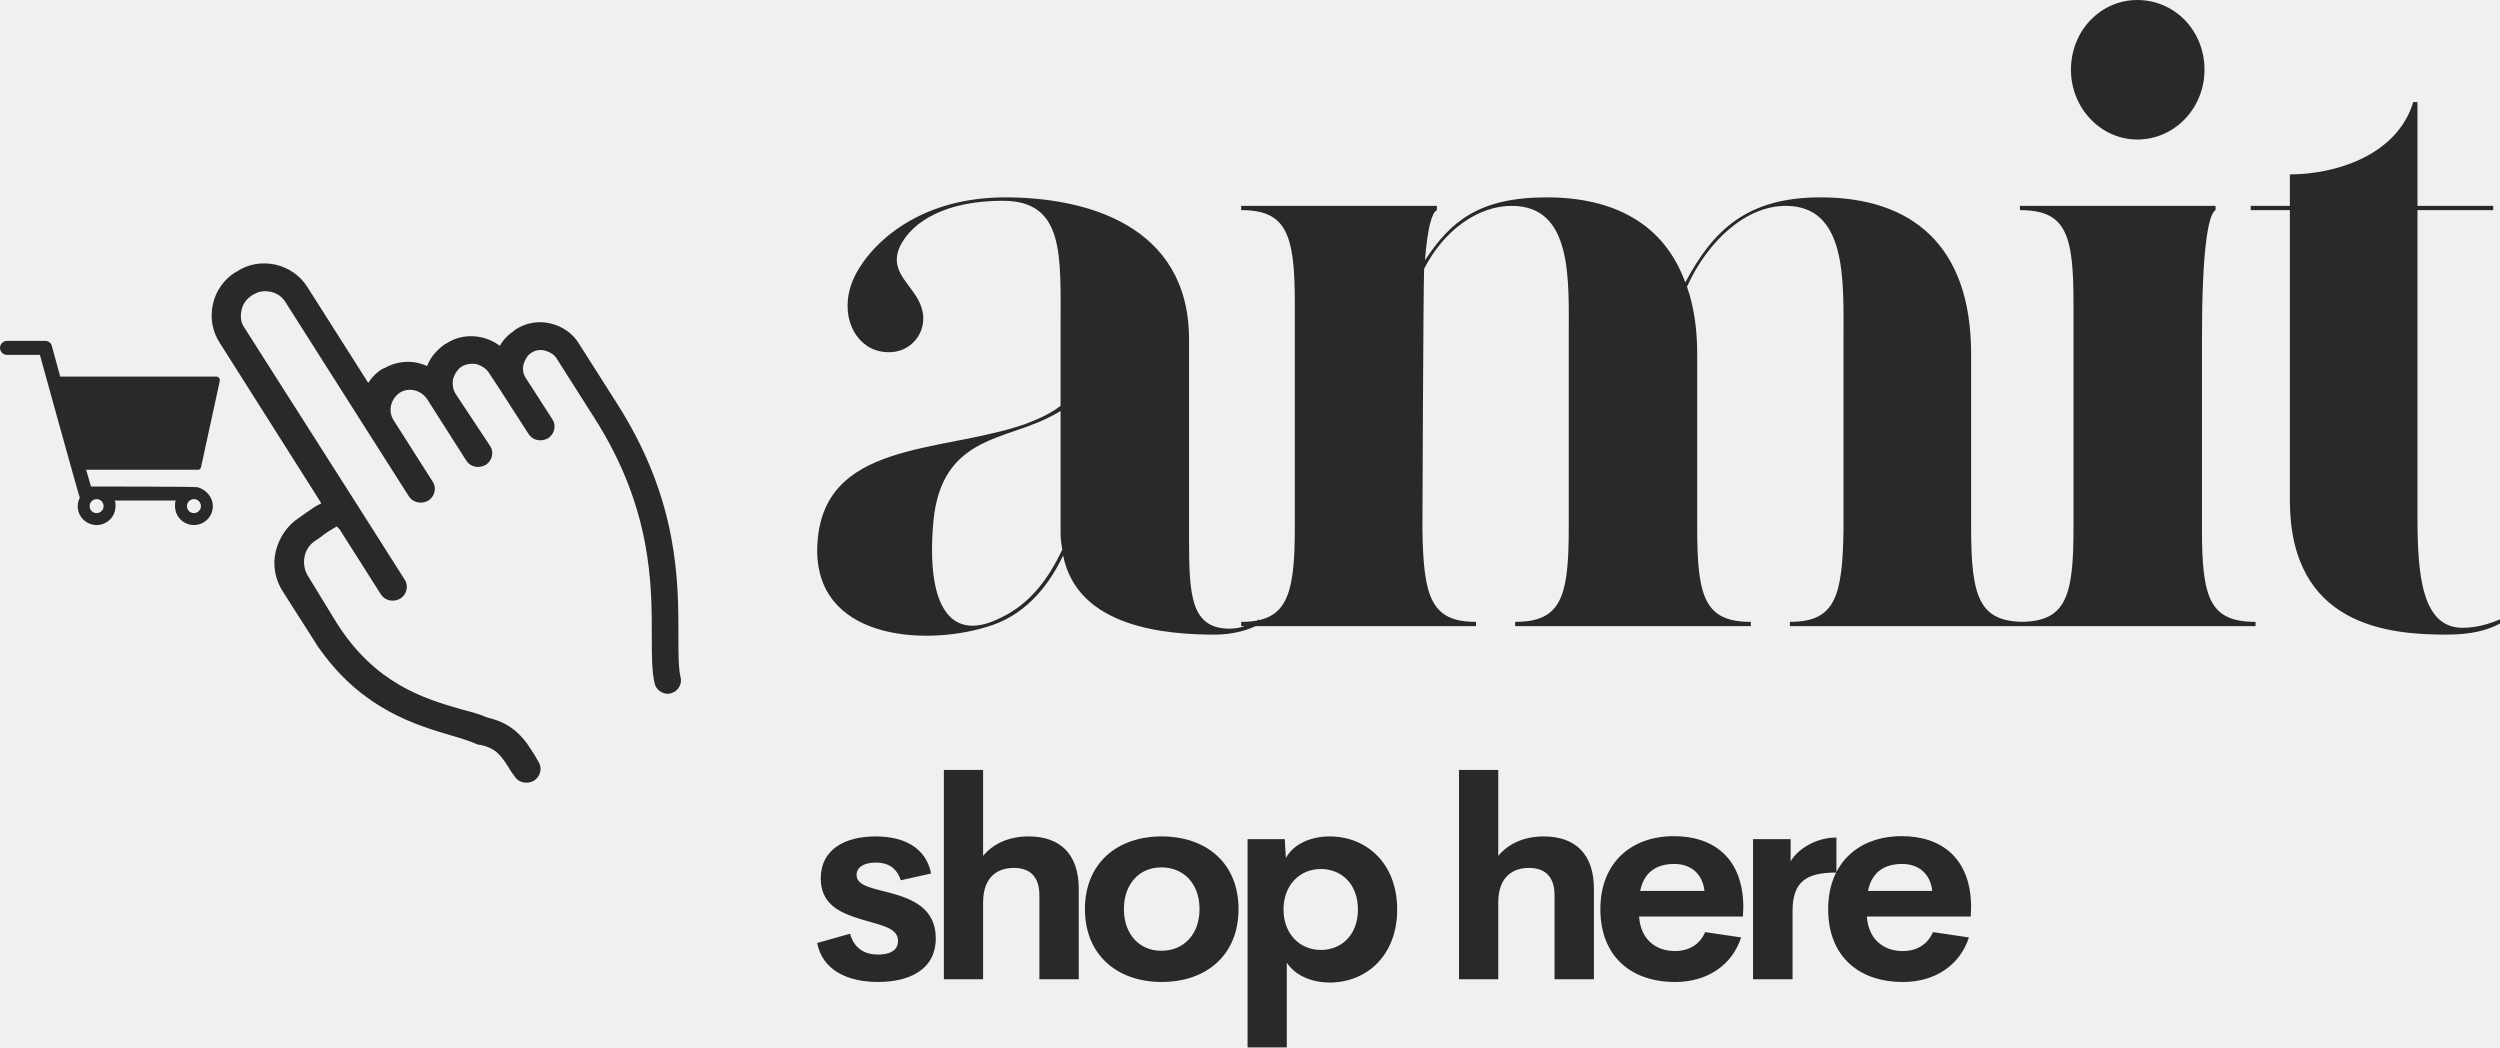
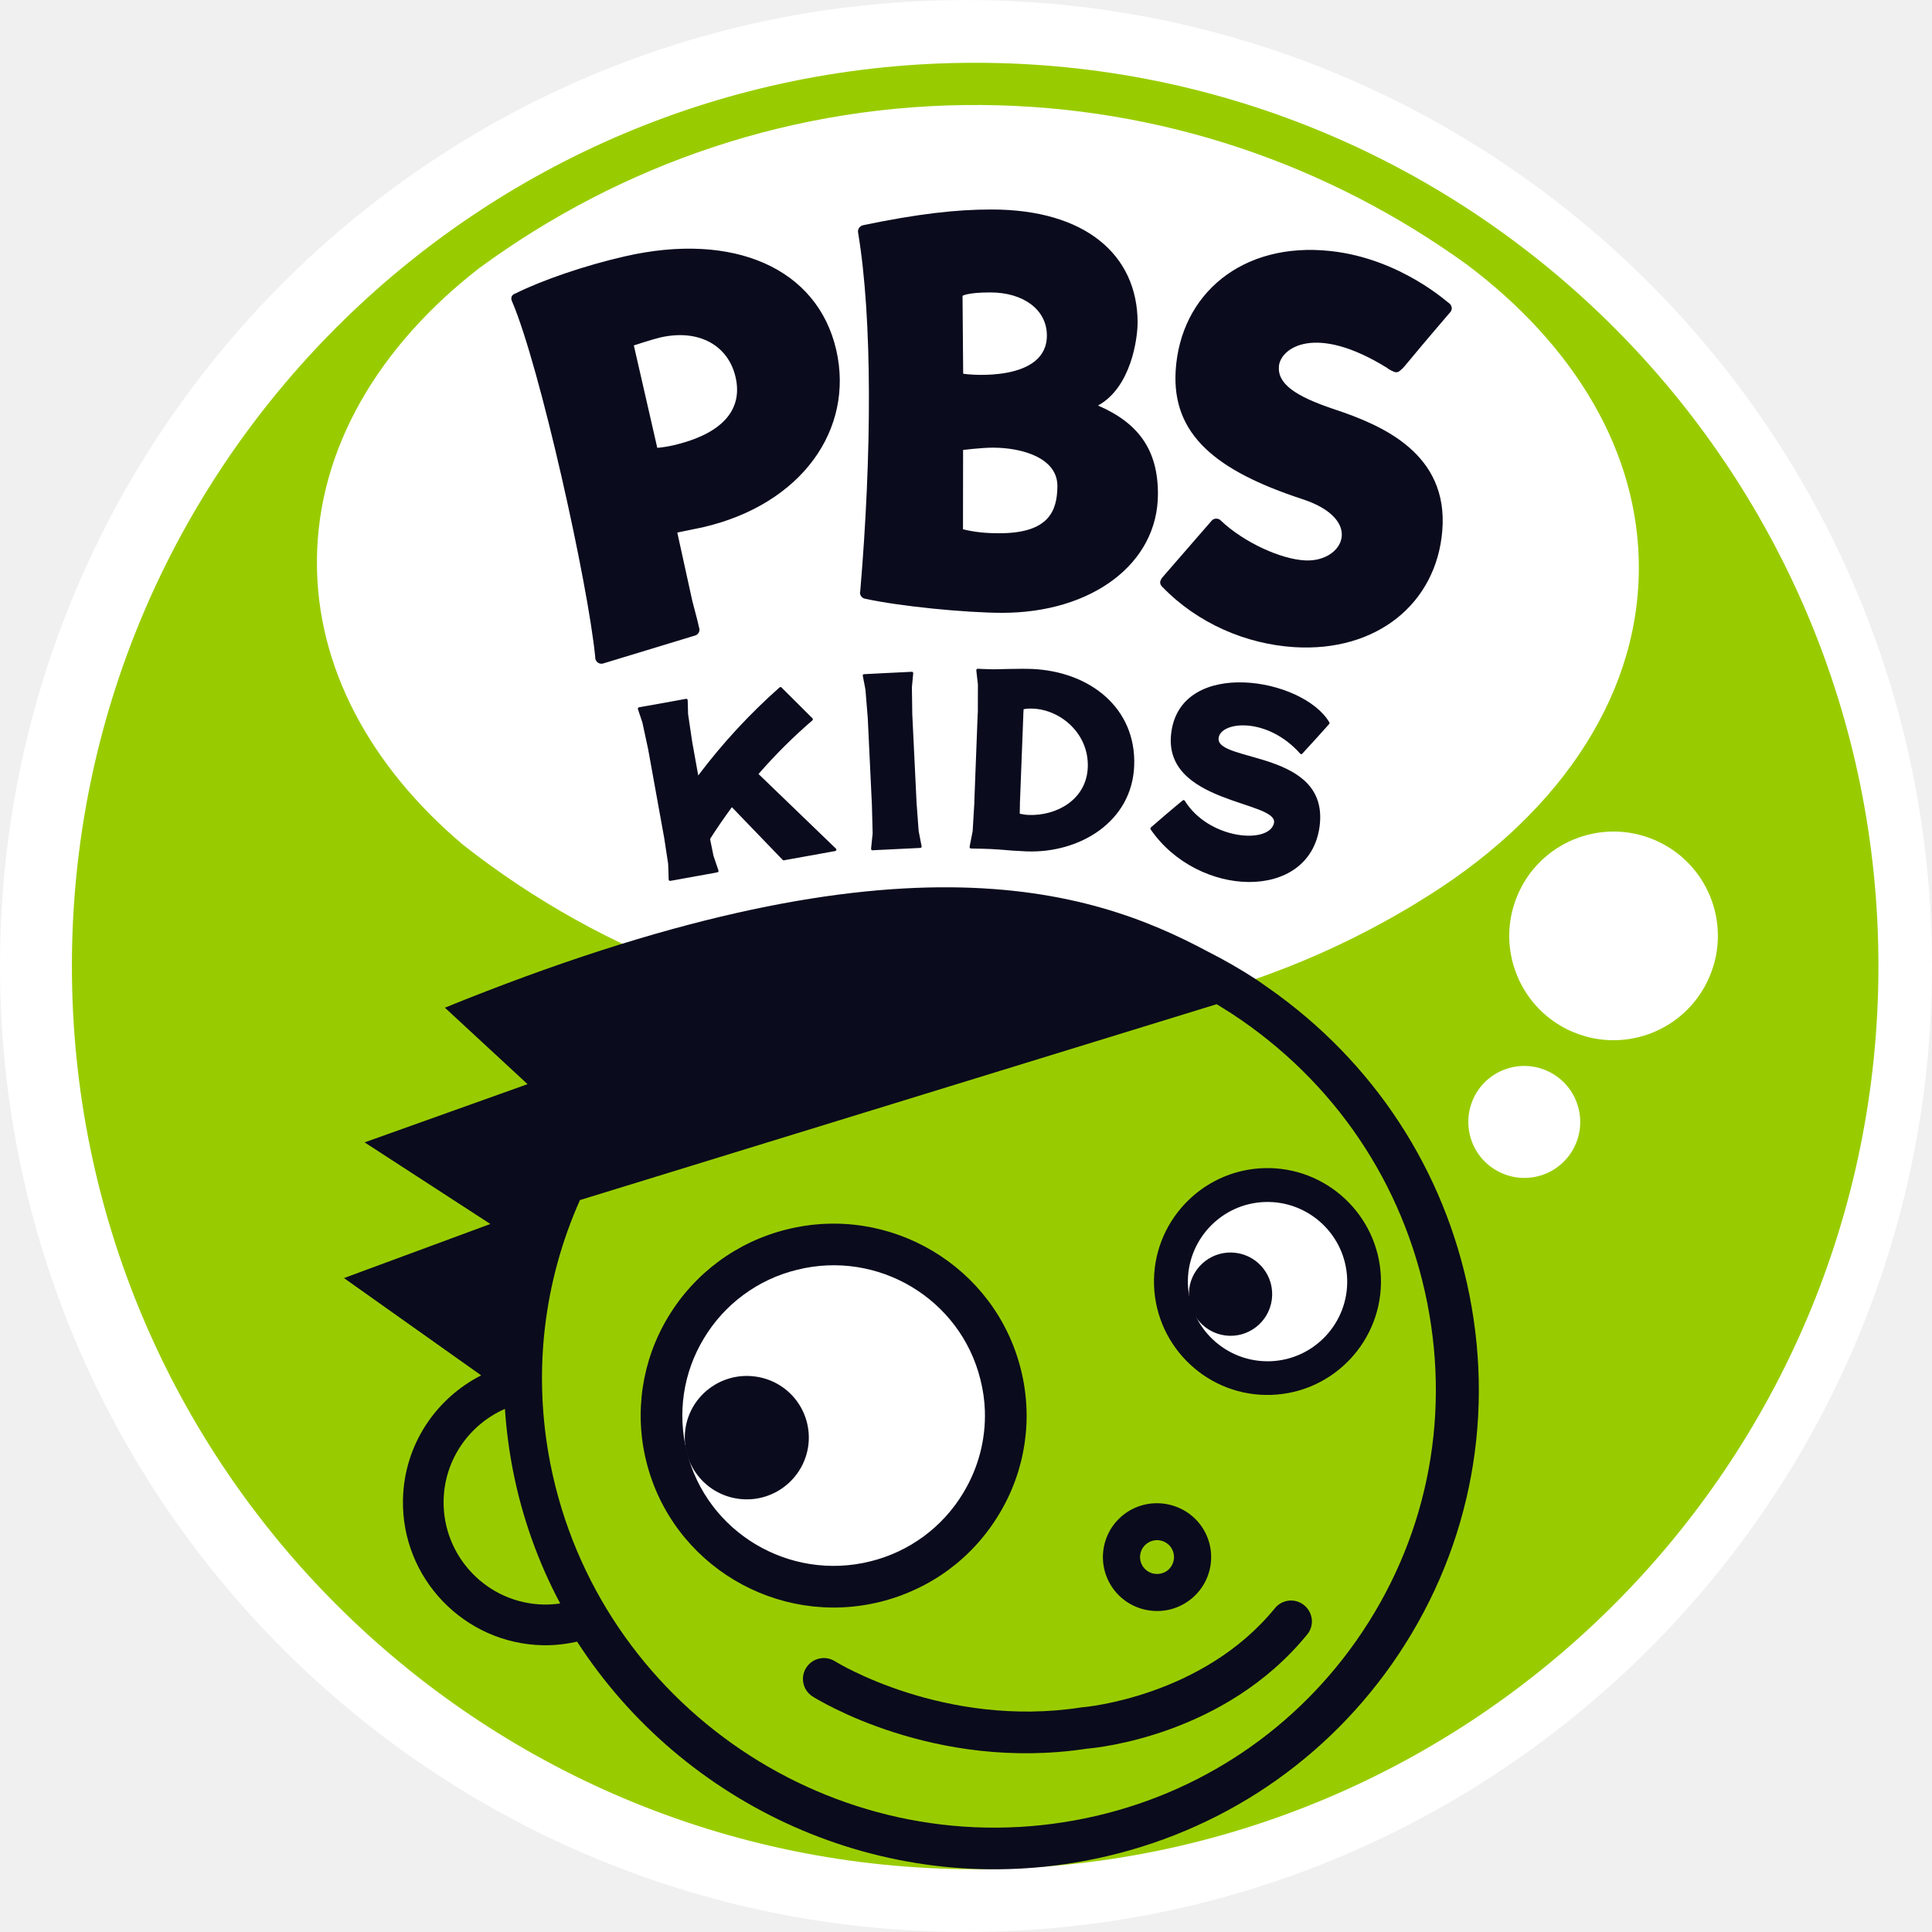
- <svg xmlns="http://www.w3.org/2000/svg" width="370.167" height="155.085" viewBox="0 0 370.167 155.085" class="css-1j8o68f">
-   <defs id="SvgjsDefs1029" />
-   <g id="SvgjsG1030" featurekey="symbolFeature-0" transform="matrix(1.036627,0,0,1.036627,-1.451278,25.18089)" fill="#292929">
-     <path d="M30.1,42.5l2.7-12.4c0-0.1,0-0.3-0.1-0.4c-0.1-0.1-0.2-0.2-0.4-0.2H10l-1.2-4.4c-0.1-0.4-0.5-0.7-0.9-0.7H2.4  c-0.5,0-1,0.4-1,1c0,0.5,0.4,1,1,1h4.7c0,0,5.6,20.3,5.7,20.4c-0.2,0.4-0.3,0.8-0.3,1.2c0,1.5,1.2,2.7,2.7,2.7s2.7-1.2,2.7-2.7  c0-0.3,0-0.5-0.1-0.8h8.7c-0.1,0.2-0.1,0.5-0.1,0.8c0,1.5,1.2,2.7,2.7,2.7c1.5,0,2.7-1.2,2.7-2.7c0-1.3-1-2.4-2.2-2.7  c-0.1-0.1-15.2-0.1-15.2-0.1l-0.7-2.4h15.9C29.8,42.9,30,42.7,30.1,42.5z M29.1,47c0.6,0,1,0.5,1,1c0,0.6-0.5,1-1,1  c-0.6,0-1-0.5-1-1C28.1,47.4,28.6,47,29.1,47z M15.2,47c0.6,0,1,0.5,1,1c0,0.6-0.5,1-1,1c-0.6,0-1-0.5-1-1  C14.2,47.4,14.7,47,15.2,47z" />
-     <path d="M98.6,72.4c-0.3-1.3-0.3-3.4-0.3-5.8c0-7.7,0.1-19.4-8.8-33.3c0,0,0,0,0,0l-5.4-8.5c-0.9-1.5-2.4-2.5-4.1-2.9  c-1.7-0.4-3.5-0.1-5,0.9c0,0-0.1,0-0.1,0.1c-0.9,0.6-1.6,1.3-2.1,2.2c-0.8-0.6-1.7-1-2.6-1.2c-1.8-0.4-3.6-0.1-5.1,0.9  c-0.1,0-0.1,0.1-0.2,0.1c-1.1,0.8-2,1.8-2.5,3.1c-1.9-0.9-4.2-0.8-6.1,0.3c-0.1,0-0.2,0.1-0.3,0.1c-0.8,0.5-1.5,1.2-2,2l-8.7-13.7  c-1-1.6-2.7-2.8-4.6-3.2c-1.9-0.4-3.8-0.1-5.5,1c0,0,0,0-0.1,0.1c0,0-0.1,0-0.1,0c-1.6,1-2.8,2.7-3.2,4.6c-0.4,1.9-0.1,3.8,1,5.5  l14.5,22.9c-0.7,0.3-1.4,0.8-2.1,1.3c-0.3,0.2-0.7,0.5-1,0.7c0,0,0,0,0,0c-1.7,1.1-2.9,2.8-3.4,4.8s-0.1,4.1,1,5.8l5.1,8  c0.1,0.1,0.2,0.3,0.3,0.4c6.1,8.5,13.7,10.7,18.8,12.2c1.4,0.4,2.6,0.8,3.5,1.2c0.2,0.1,0.3,0.1,0.5,0.1c0,0,0,0,0,0  c2.4,0.5,3.1,1.7,4.4,3.8l0.5,0.7c0.4,0.6,1,0.9,1.7,0.9c0.4,0,0.7-0.1,1.1-0.3c0.9-0.6,1.2-1.8,0.6-2.7l-0.4-0.7  c-1.4-2.3-2.9-4.7-6.9-5.6c0,0,0,0,0,0c-1.1-0.5-2.3-0.8-3.8-1.2c-5.2-1.5-12.2-3.6-17.7-12.3l0,0L45.4,58c-0.5-0.8-0.7-1.8-0.5-2.8  c0.2-1,0.8-1.8,1.6-2.3c0,0,0,0,0,0c0.4-0.3,0.8-0.5,1.1-0.8c0.7-0.5,1.7-1.1,1.9-1.2c0,0,0.1,0.1,0.4,0.4l5.9,9.3  c0.4,0.6,1,0.9,1.7,0.9c0.4,0,0.7-0.1,1.1-0.3c0.9-0.6,1.2-1.8,0.6-2.7l-5.9-9.3c0,0,0,0,0,0c0,0,0,0,0,0l-17-26.7  c-0.5-0.7-0.6-1.6-0.4-2.5c0.2-0.9,0.7-1.6,1.5-2.1c0,0,0,0,0.1-0.1c0,0,0.1,0,0.1,0c0.7-0.5,1.6-0.6,2.5-0.4  c0.9,0.2,1.6,0.7,2.1,1.5l12,18.9l0,0l0,0l5.6,8.8c0.4,0.6,1,0.9,1.7,0.9c0.4,0,0.7-0.1,1.1-0.3c0.9-0.6,1.2-1.8,0.6-2.7l-5.6-8.8  c-0.8-1.3-0.4-3,0.9-3.9c0,0,0,0,0,0c1.3-0.8,3-0.4,3.9,0.9l5.6,8.8c0.4,0.6,1,0.9,1.7,0.9c0.4,0,0.7-0.1,1.1-0.3  c0.9-0.6,1.2-1.8,0.6-2.7L66.5,32c0,0,0,0,0,0c-0.4-0.6-0.5-1.4-0.4-2.1c0.2-0.7,0.6-1.4,1.2-1.8c0,0,0,0,0,0  c0.6-0.4,1.4-0.5,2.1-0.4c0.7,0.2,1.4,0.6,1.8,1.2l1.9,2.9c0,0,0,0,0,0c0,0,0,0,0,0l3.8,5.9c0.4,0.6,1,0.9,1.7,0.9  c0.4,0,0.7-0.1,1.1-0.3c0.9-0.6,1.2-1.8,0.6-2.7l-3.8-5.9l0,0c-0.4-0.6-0.5-1.3-0.3-2c0.2-0.7,0.6-1.3,1.1-1.6c0,0,0,0,0,0  c0.6-0.4,1.3-0.5,2-0.3c0.7,0.2,1.3,0.6,1.6,1.1l5.4,8.5c8.3,13,8.2,24,8.2,31.2c0,2.8,0,5,0.4,6.7c0.2,0.9,1,1.5,1.9,1.5  c0.2,0,0.3,0,0.5-0.1C98.2,74.5,98.9,73.4,98.6,72.4z" />
+ <svg xmlns="http://www.w3.org/2000/svg" height="2500" width="2500" viewBox="0 0 145.468 145.46">
+   <path d="M72.733 0C32.562 0 0 32.561 0 72.734c0 40.168 32.562 72.726 72.733 72.726 40.165 0 72.734-32.558 72.734-72.726C145.468 32.561 112.898 0 72.733 0" fill="#fff" />
+   <path d="M73.426 4.723c-37.562 0-68.012 30.447-68.012 68.012 0 37.558 30.45 68.002 68.012 68.002 37.558 0 68.009-30.444 68.009-68.002 0-37.566-30.452-68.012-68.009-68.012" fill="#9c0" />
+   <path d="M23.862 42.199c.055-8.442 4.654-16.135 12.212-22.009C46.75 12.356 59.832 7.788 73.945 7.903c13.593.112 26.156 4.542 36.499 12.012 8.092 6.077 13.007 14.144 12.951 22.968-.062 9.973-6.472 18.9-16.614 25.024l.006.003c-9.76 5.971-21.178 9.358-33.365 9.262-14.526-.111-27.89-5.17-38.596-13.598-6.911-5.862-11.015-13.308-10.964-21.375" fill="#fff" />
+   <path d="M82.675 30.529c2.51-1.377 2.976-5.079 2.981-6.242-.006-5.112-3.948-8.52-11.011-8.517-2.643-.004-5.578.332-9.676 1.187v.002a.478.478 0 0 0-.353.587c1.077 6.516 1.026 16.679.156 26.961a.29.29 0 0 0-.019.112c0 .235.177.431.401.46 2.533.56 7.541 1.059 10.327 1.059 6.69-.004 11.713-3.672 11.704-8.959.005-3.323-1.484-5.339-4.51-6.65m-8.111-8.515c2.521.003 4.232 1.311 4.259 3.192.06 3.578-5.844 3.026-6.302 2.926l-.048-5.854c-.034.005.313-.264 2.091-.264m.672 18.132c-.981.004-1.87-.083-2.729-.3l.008-5.972s1.444-.176 2.254-.172c2.183.003 4.892.765 4.847 2.946-.03 1.797-.62 3.502-4.38 3.498M47.027 19.303c-2.95.674-6.148 1.762-8.224 2.792-.006 0-.006.002-.01.002-.461.175-.242.583-.24.589 2.091 4.862 5.737 21.305 6.265 26.797v.004c-.005.041.004.077.013.123a.466.466 0 0 0 .555.35c.007 0 6.905-2.096 6.908-2.1a.464.464 0 0 0 .362-.557.09.09 0 0 1-.015-.029l-.14-.602-.372-1.42-1.133-5.158s1.773-.364 1.898-.391c7.476-1.717 11.436-7.388 10.071-13.354-1.408-6.137-7.708-8.941-15.938-7.046m3.619 14.233a8.541 8.541 0 0 1-1.157.179l-1.765-7.711s1.396-.459 1.983-.597c2.949-.673 5.14.627 5.677 2.986.563 2.434-.958 4.278-4.738 5.143M104.455 27.706c.078.091.502.305.627.316.219.014.307-.097.307-.097v-.005c.443-.352-.039.065 3.768-4.375a.513.513 0 0 0 .148-.272c.04-.213-.151-.428-.163-.419-.027.026-3.646-3.387-8.973-3.958-6.632-.713-11.287 3.232-11.648 9-.295 4.819 3.024 7.544 9.556 9.687 4.663 1.531 3.081 4.739.211 4.61-1.837-.083-4.643-1.358-6.387-3.02 0 0-.067-.093-.256-.123a.444.444 0 0 0-.422.159l-3.732 4.298c0 .004-.104.159-.13.262-.047.258.155.409.155.413 2.656 2.756 6.316 4.313 9.936 4.54 6.212.384 10.697-3.292 11.144-8.766.48-5.815-4.537-7.946-8.079-9.126-3.053-1.016-4.347-1.958-4.221-3.28.135-1.323 2.678-3.248 8.159.156" fill="#0a0b1d" />
+   <path d="M118.463 77.712c4.002 1.667 8.602-.218 10.271-4.223 1.68-4-.209-8.6-4.21-10.272-3.999-1.674-8.607.212-10.276 4.213a7.857 7.857 0 0 0 4.215 10.282M102.582 96.256c-.136-3.947-3.443-7.039-7.384-6.903a7.15 7.15 0 0 0-6.903 7.384c.138 3.944 3.441 7.036 7.383 6.903 3.948-.137 7.041-3.446 6.904-7.384M65.894 119.081c6.947-1.719 11.172-8.711 9.447-15.618-1.73-6.904-8.761-11.104-15.702-9.379-6.942 1.72-11.171 8.706-9.443 15.618 1.729 6.901 8.757 11.103 15.698 9.379" fill="#fff" />
+   <g fill="#0a0b1d">
+     <path d="M89.473 120.55a4.055 4.055 0 0 0 .977-5.655c-1.294-1.822-3.854-2.264-5.686-.975a4.052 4.052 0 0 0-.975 5.659 4.054 4.054 0 0 0 2.642 1.657 4.062 4.062 0 0 0 3.042-.686m-3.399-2.582a1.266 1.266 0 0 1 .305-1.772 1.284 1.284 0 0 1 1.786.306 1.283 1.283 0 0 1-.306 1.776c-.284.191-.62.265-.96.21a1.273 1.273 0 0 1-.825-.52M95.996 121.082c-5.451 6.688-14.343 7.445-14.428 7.457l-.063.002-.066.009c-10.345 1.608-18.504-3.42-18.581-3.477a1.575 1.575 0 0 0-2.157.496 1.567 1.567 0 0 0 .48 2.161c.369.229 9.153 5.686 20.668 3.929.72-.059 10.363-.969 16.574-8.596.236-.286.346-.618.357-.954a1.586 1.586 0 0 0-.585-1.25 1.56 1.56 0 0 0-2.199.223M59.261 92.559a14.458 14.458 0 0 0-8.957 6.602 14.338 14.338 0 0 0-1.631 10.914c1.937 7.735 9.828 12.452 17.6 10.531 3.773-.941 6.956-3.279 8.957-6.612a14.269 14.269 0 0 0 1.63-10.911c-1.937-7.73-9.829-12.45-17.599-10.524m-7.546 16.755a11.198 11.198 0 0 1 1.279-8.538 11.294 11.294 0 0 1 7.027-5.174c6.089-1.516 12.283 2.185 13.793 8.244.201.784.315 1.579.341 2.365.07 2.154-.48 4.283-1.611 6.165a11.306 11.306 0 0 1-7.025 5.185c-6.094 1.509-12.288-2.185-13.804-8.247" />
+     <path d="M55.627 112.85a4.676 4.676 0 0 0 5.234-4.011 4.639 4.639 0 0 0-4.028-5.203c-2.554-.332-4.901 1.462-5.234 4.004-.333 2.549 1.468 4.878 4.028 5.21M86.892 96.776c.163 4.709 4.13 8.413 8.831 8.246 4.708-.158 8.409-4.117 8.251-8.825-.163-4.701-4.122-8.405-8.832-8.247-4.708.159-8.409 4.126-8.25 8.826m2.55-.081c-.109-3.298 2.49-6.084 5.789-6.195 3.31-.111 6.092 2.488 6.202 5.794.114 3.302-2.487 6.084-5.788 6.195a6.006 6.006 0 0 1-6.203-5.794" />
+     <path d="M92.254 100.549a3.136 3.136 0 1 0-2.712-3.519 3.154 3.154 0 0 0 2.712 3.519" />
+     <path d="M110.638 97.493c-1.869-9.41-7.219-17.564-15.107-23.092h.002c-.014-.008-.023-.015-.035-.021-.307-.215-.602-.432-.92-.643a38.653 38.653 0 0 0-3.63-2.089c-8.979-4.814-23.705-9.508-57.45 4.221l6.224 5.757-12.269 4.384 9.468 6.144-11.022 4.073 10.33 7.325c-3.418 1.741-5.801 5.242-5.888 9.343-.123 5.928 4.604 10.854 10.532 10.978.891.017 1.747-.086 2.58-.271 7.952 12.314 22.889 19.339 38.138 16.522 9.481-1.748 17.722-7.018 23.214-14.839 5.703-8.134 7.775-18.007 5.833-27.792m-69.7 23.316c-4.246-.086-7.625-3.612-7.536-7.855.067-3.085 1.957-5.713 4.617-6.877.103 1.556.306 3.123.615 4.696a36.068 36.068 0 0 0 3.544 9.954 7.79 7.79 0 0 1-1.24.082m61.19 2.714c-5.009 7.132-12.514 11.937-21.139 13.522-18.205 3.358-35.936-8.663-39.542-26.795-1.381-6.984-.468-13.869 2.221-19.896l47.941-14.748c.384.236.771.477 1.151.721 7.701 5.055 12.922 12.78 14.699 21.75 1.782 8.968-.114 18.008-5.331 25.446" />
  </g>
-   <g id="SvgjsG1031" featurekey="nameFeature-0" transform="matrix(3.149001,0,0,3.149001,117.1068,-33.25346)" fill="#292929">
-     <path d="M20.64 40.12 c0.6 0 1.16 -0.28 1.36 -0.44 l0 0.24 c-0.48 0.28 -1.28 0.48 -2.04 0.48 c-2.32 0 -6.48 -0.32 -7.16 -3.72 c-0.76 1.6 -1.92 2.88 -3.6 3.36 c-3 0.92 -8.12 0.56 -7.96 -3.8 c0.2 -4.96 5.72 -4.36 9.72 -5.72 c0.76 -0.28 1.32 -0.56 1.72 -0.88 l0 -3.68 c0 -3.4 0.2 -5.96 -2.72 -5.96 c-2.6 0 -4.24 0.92 -4.84 2.16 c-0.56 1.28 0.72 1.8 1.04 2.92 c0.32 1.08 -0.56 2.28 -1.96 2 c-1.2 -0.24 -1.96 -1.72 -1.28 -3.36 c0.64 -1.48 2.88 -3.88 7.16 -3.88 c3.76 0 8.64 1.28 8.64 6.68 l0 9.32 c0 2.72 0.08 4.28 1.92 4.28 z M9.88 39.6 c1.36 -0.64 2.24 -1.84 2.88 -3.2 c-0.04 -0.24 -0.08 -0.48 -0.08 -0.76 l0 -5.76 c-0.36 0.24 -0.88 0.48 -1.52 0.72 c-1.96 0.72 -4.24 1.08 -4.48 4.72 c-0.28 3.64 0.76 5.52 3.2 4.28 z M55.494 27.2 l0 8.2 c0 3.28 0.4 4.4 2.52 4.4 l0 0.2 l-11.04 0 l0 -0.2 c2.12 0 2.48 -1.16 2.52 -4.4 l0 -8.96 c0 -2.72 0.16 -6.2 -2.72 -6.2 c-1.84 0 -3.64 1.6 -4.64 3.8 c0.32 0.92 0.48 1.96 0.48 3.16 l0 8.2 c0 3.24 0.36 4.4 2.52 4.4 l0 0.2 l-11.08 0 l0 -0.2 c2.16 0 2.52 -1.16 2.52 -4.4 l0 -8.96 c0 -2.72 0.2 -6.2 -2.68 -6.2 c-1.6 0 -3.2 1.16 -4.12 2.96 c-0.04 0.84 -0.08 12.2 -0.08 12.2 c0.04 3.24 0.4 4.4 2.52 4.4 l0 0.2 l-11.04 0 l0 -0.2 c2.12 0 2.52 -1.16 2.52 -4.4 l0 -10.6 c0 -3.24 -0.4 -4.36 -2.52 -4.36 l0 -0.2 l9.2 0 l0 0.2 c-0.24 0.12 -0.44 0.84 -0.56 2.36 c1.2 -1.84 2.56 -2.96 5.72 -2.96 s5.52 1.24 6.52 4 c1.32 -2.48 2.92 -4 6.36 -4 c4.28 0 7.08 2.24 7.08 7.36 z M66.348 35.4 l0 0.04 c0 3.24 0.36 4.36 2.52 4.36 l0 0.2 l-11.08 0 l0 -0.2 c2.16 0 2.52 -1.16 2.52 -4.4 l0 -10.6 c0 -3.24 -0.36 -4.36 -2.52 -4.36 l0 -0.2 l9.2 0 l0 0.2 c-0.36 0.2 -0.64 1.96 -0.64 6 l0 8.96 z M63.308 17.12 c-1.72 0 -3.12 -1.48 -3.12 -3.28 c0 -1.84 1.4 -3.28 3.12 -3.28 c1.76 0 3.16 1.44 3.16 3.28 c0 1.8 -1.4 3.28 -3.16 3.28 z M78.602 40.08 c0.8 0 1.48 -0.28 1.76 -0.4 l0 0.2 c-0.6 0.32 -1.36 0.52 -2.52 0.52 c-2.72 0 -7.36 -0.4 -7.36 -6.32 l0 -13.64 l-1.84 0 l0 -0.2 l1.84 0 l0 -1.48 c2.12 0 5.04 -0.88 5.8 -3.4 l0.08 0 l0.12 0 l0 4.88 l3.56 0 l0 0.2 l-3.56 0 l0 14.44 c0 2.68 0.2 5.2 2.12 5.2 z" />
-   </g>
-   <g id="SvgjsG1032" featurekey="sloganFeature-0" transform="matrix(2.06636,0,0,2.06636,119.7085,103.6674)" fill="#292929">
-     <path d="M4.99 20.195 c-2.256 0 -4.004 -0.889 -4.365 -2.793 l2.353 -0.664 c0.303 1.074 1.065 1.494 2.012 1.494 c0.693 0 1.445 -0.215 1.426 -1.006 c-0.01 -1.045 -1.592 -1.133 -3.184 -1.699 c-1.201 -0.42 -2.353 -1.065 -2.353 -2.754 c0 -2.061 1.709 -3.008 3.936 -3.008 c1.953 0 3.584 0.742 3.975 2.656 l-2.178 0.488 c-0.303 -0.938 -0.967 -1.27 -1.787 -1.27 c-0.742 0 -1.377 0.264 -1.377 0.889 c0 0.791 1.162 0.947 2.422 1.289 c1.553 0.42 3.252 1.094 3.252 3.242 c0 2.305 -1.963 3.135 -4.131 3.135 z M15.774 9.766 c2.246 0 3.594 1.25 3.594 3.76 l0 6.475 l-2.822 0 l0 -6.016 c0 -1.475 -0.82 -1.963 -1.826 -1.963 c-1.045 0 -2.188 0.518 -2.207 2.441 l0 5.537 l-2.812 0 l0 -15 l2.812 0 l0 6.162 c0.713 -0.869 1.836 -1.397 3.262 -1.397 z M25.308 20.195 c-3.193 0 -5.498 -1.943 -5.498 -5.225 c0 -3.262 2.285 -5.205 5.498 -5.205 c3.232 0 5.508 1.943 5.508 5.205 c0 3.281 -2.285 5.225 -5.508 5.225 z M25.278 17.959 c1.631 0 2.744 -1.191 2.744 -2.988 s-1.113 -2.988 -2.744 -2.988 c-1.572 0 -2.676 1.191 -2.676 2.988 s1.103 2.988 2.676 2.988 z M37.351 9.766 c2.647 0 4.834 1.943 4.834 5.234 s-2.188 5.234 -4.834 5.234 c-1.309 0 -2.481 -0.508 -3.076 -1.426 l0 6.074 l-2.812 0 l0 -14.922 l2.666 0 l0.078 1.348 c0.557 -0.996 1.777 -1.543 3.144 -1.543 z M36.716 17.9 c1.475 0 2.656 -1.074 2.656 -2.9 s-1.182 -2.9 -2.656 -2.9 c-1.504 0 -2.676 1.143 -2.676 2.9 s1.172 2.9 2.676 2.9 z M52.688 9.766 c2.246 0 3.594 1.25 3.594 3.76 l0 6.475 l-2.822 0 l0 -6.016 c0 -1.475 -0.82 -1.963 -1.826 -1.963 c-1.045 0 -2.188 0.518 -2.207 2.441 l0 5.537 l-2.812 0 l0 -15 l2.812 0 l0 6.162 c0.713 -0.869 1.836 -1.397 3.262 -1.397 z M66.987 14.834 l-0.029 0.674 l-7.441 0 c0.117 1.67 1.23 2.471 2.568 2.471 c1.006 0 1.787 -0.469 2.168 -1.357 l2.578 0.381 c-0.664 2.031 -2.471 3.193 -4.727 3.193 c-3.242 0 -5.361 -1.914 -5.361 -5.215 s2.178 -5.234 5.273 -5.234 c2.842 0 4.961 1.572 4.971 5.088 z M62.036 11.738 c-1.279 0 -2.168 0.596 -2.441 1.934 l4.609 0 c-0.146 -1.279 -1.016 -1.934 -2.168 -1.934 z M70.378 11.553 c0.508 -0.889 1.826 -1.709 3.281 -1.709 l0 2.51 c-2.129 0 -3.144 0.625 -3.144 2.754 l0 4.893 l-2.832 0 l0 -10.039 l2.695 0 l0 1.592 z M83.31 14.834 l-0.029 0.674 l-7.441 0 c0.117 1.67 1.23 2.471 2.568 2.471 c1.006 0 1.787 -0.469 2.168 -1.357 l2.578 0.381 c-0.664 2.031 -2.471 3.193 -4.727 3.193 c-3.242 0 -5.361 -1.914 -5.361 -5.215 s2.178 -5.234 5.273 -5.234 c2.842 0 4.961 1.572 4.971 5.088 z M78.359 11.738 c-1.279 0 -2.168 0.596 -2.441 1.934 l4.609 0 c-0.146 -1.279 -1.016 -1.934 -2.168 -1.934 z" />
-   </g>
+   <path d="M111.175 82.265c-1.214 1.993-.587 4.59 1.388 5.793a4.203 4.203 0 0 0 5.798-1.381 4.22 4.22 0 0 0-1.392-5.799 4.214 4.214 0 0 0-5.794 1.387" fill="#fff" />
+   <path d="M69.383 63.706l.008.003-.222-1.14-.156-2.112-.004-.081-.313-6.464-.006-.092-.03-2.078.1-1.047-.002-.018c-.002-.056-.042-.1-.096-.1 0 0-.927.044-1.804.089-.89.044-1.809.092-1.809.092-.047 0-.086.044-.088.103h-.004l.006.018.198 1.029.17 2.071.007.1.308 6.464.004.078.055 2.122-.118 1.15c0 .011-.002.015 0 .018 0 .064.05.107.105.107l.175-.011 3.253-.159.182-.01c.057 0 .092-.049.092-.11.006-.005-.011-.017-.011-.022M85.398 57.65c-.162 4.221-4.104 6.601-8.104 6.45-.941-.04-1.118-.062-1.987-.134-.864-.069-2.022-.078-2.022-.078l-.183-.006c-.057 0-.098-.053-.097-.112l.001-.021h-.001l.23-1.17.128-2.155-.002-.081.253-6.587.011-.103.006-2.119-.121-1.065.004-.019c0-.055.05-.104.1-.1 0 0 .836.037 1.158.042.453 0 1.954-.067 2.954-.027 4.371.2 7.835 2.964 7.672 7.285m-7.623-4.298a2.851 2.851 0 0 0-.702.043l-.025.384v.106l-.254 6.59v.081l-.013.709c.236.045.441.082.668.092 2.089.078 4.355-1.133 4.455-3.589.092-2.568-2.078-4.339-4.129-4.416M62.926 63.878l-5.814-5.604a39.807 39.807 0 0 1 4.054-4.036v-.004a.111.111 0 0 0 .038-.096.125.125 0 0 0-.043-.071l-2.322-2.312c-.029-.022-.053-.034-.084-.03-.013.007-.032.01-.04.018 0 0 0-.004-.006 0a44.978 44.978 0 0 0-6.136 6.641l-.444-2.472-.016-.091-.304-2.056-.03-1.048-.004-.021c-.017-.052-.06-.097-.112-.084 0 0-.907.162-1.774.324-.877.159-1.784.317-1.784.317-.05.011-.083.066-.073.118v.022l.334.996.438 2.029.016.093 1.152 6.368.018.078.319 2.091.038 1.167v.014c.012.062.064.104.112.087v.004l.181-.029 3.199-.579.178-.037c.062-.011.095-.063.079-.114.002-.015-.004-.019-.004-.025h.004l-.375-1.101-.251-1.232.022-.082a41.686 41.686 0 0 1 1.615-2.349l3.821 3.966v-.004a.094.094 0 0 0 .085.041c.003 0 .003-.004.008-.008v.004l3.866-.696v-.005c.008-.004.008 0 .008 0 .054-.007.09-.066.08-.122a.17.17 0 0 0-.049-.07M99.354 62.247c.789-5.811-7.863-4.814-7.598-6.696.166-1.24 3.646-1.621 6.149 1.198v.003c.022.012.038.026.06.03a.123.123 0 0 0 .094-.041v-.004c.36-.379 1.729-1.896 2.018-2.225.002 0 .012-.003.002-.011.014-.014.018-.028.023-.05.004-.027.004-.052-.01-.075h.004s-.004 0-.008-.003c-.005 0 0-.004-.005-.004-2.004-3.358-11.12-4.864-11.887.745-.755 5.435 8.146 5.158 7.722 6.877-.396 1.583-4.904 1.221-6.712-1.705a.12.12 0 0 0-.074-.048c-.026 0-.055 0-.081.026-.409.325-2.007 1.682-2.384 2.022-.012.007-.008.012-.018.019a.15.15 0 0 0-.031.059c.004.037.004.055.023.086 0 0-.004.003 0 0 3.541 5.152 11.929 5.465 12.713-.203" fill="#0a0b1d" />
</svg>
